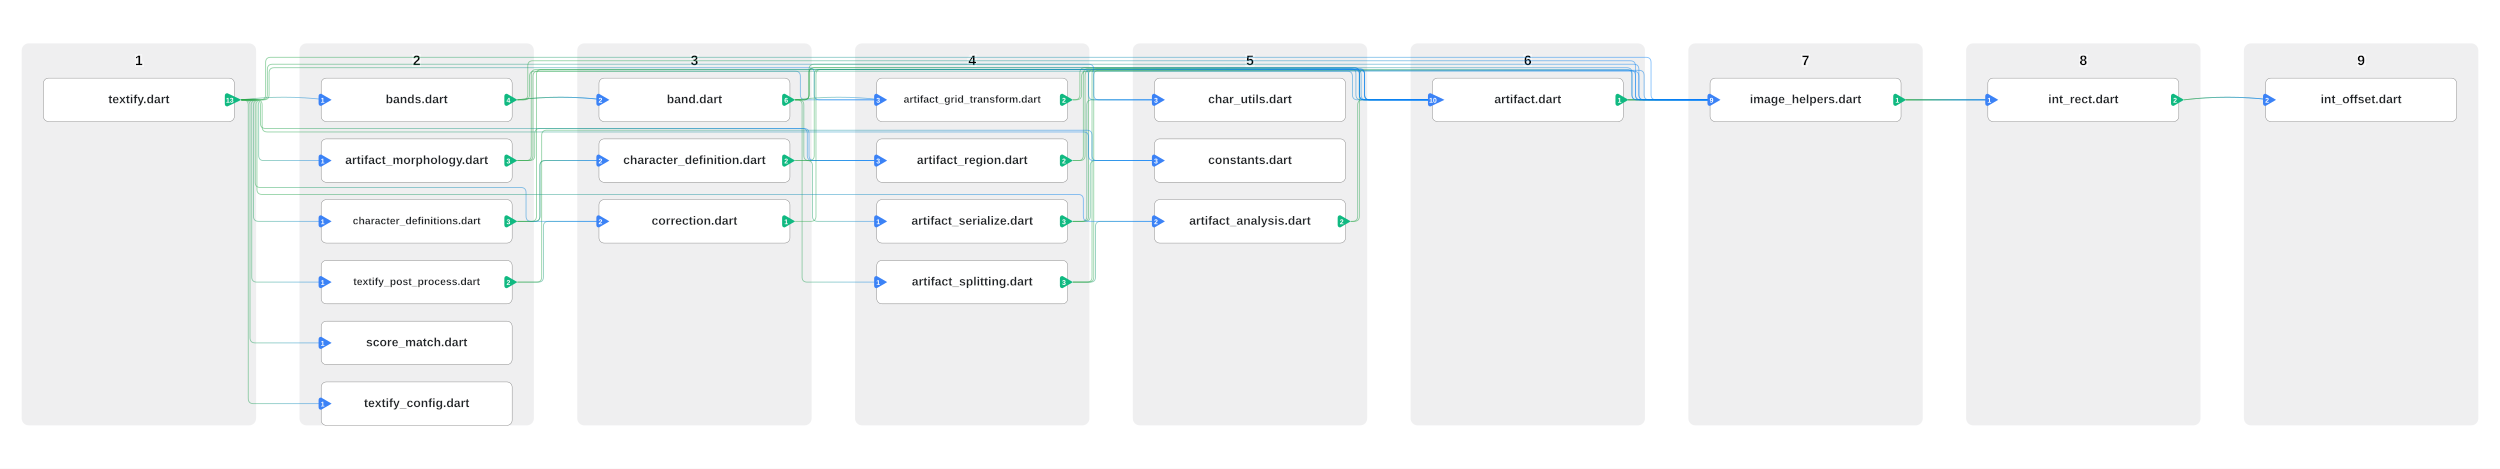
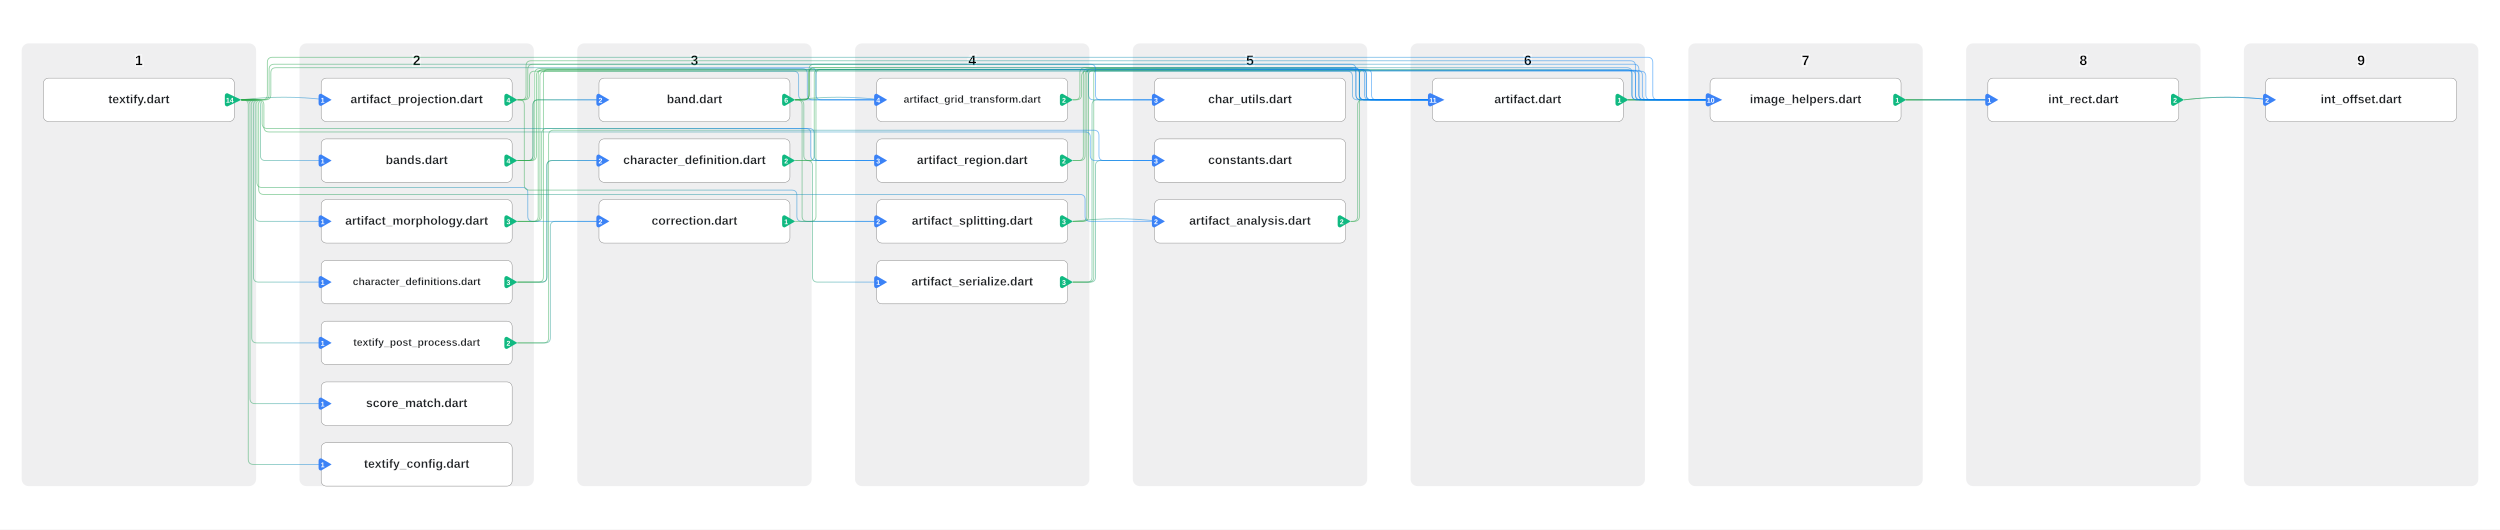
- <svg xmlns="http://www.w3.org/2000/svg" width="2880" height="540" viewBox="0 0 2880 540" font-family="Arial, Helvetica, sans-serif">
+ <svg xmlns="http://www.w3.org/2000/svg" width="2880" height="610" viewBox="0 0 2880 610" font-family="Arial, Helvetica, sans-serif">
  <defs>
    <filter id="whiteShadow" x="-20%" y="-20%" width="140%" height="140%">
      <feGaussianBlur in="SourceAlpha" stdDeviation="3" />
      <feOffset dx="0" dy="0" result="offsetblur" />
      <feFlood flood-color="white" flood-opacity="1" />
      <feComposite in2="offsetblur" operator="in" />
      <feMerge>
        <feMergeNode />
        <feMergeNode in="SourceGraphic" />
      </feMerge>
    </filter>
    <filter id="hierarchicalShadow" x="-20%" y="-20%" width="140%" height="140%">
      <feGaussianBlur in="SourceAlpha" stdDeviation="5" />
      <feOffset dx="2" dy="2" result="offsetblur" />
      <feFlood flood-color="rgba(0,0,0,0.1)" flood-opacity="0.8" />
      <feComposite in2="offsetblur" operator="in" />
      <feMerge>
        <feMergeNode />
        <feMergeNode in="SourceGraphic" />
      </feMerge>
    </filter>
    <filter id="outlineWhite">
      <feMorphology in="SourceAlpha" result="DILATED" operator="dilate" radius="2" />
      <feFlood flood-color="white" flood-opacity="0.5" result="WHITE" />
      <feComposite in="WHITE" in2="DILATED" operator="in" result="OUTLINE" />
      <feMerge>
        <feMergeNode in="OUTLINE" />
        <feMergeNode in="SourceGraphic" />
      </feMerge>
    </filter>
    <linearGradient id="horizontalGradient" x1="0%" y1="0%" x2="100%" y2="0%">
      <stop offset="0%" stop-color="#28a745" />
      <stop offset="100%" stop-color="#007bff" />
    </linearGradient>
    <linearGradient id="horizontalGradientFlat" gradientUnits="userSpaceOnUse" x1="0" y1="0" x2="100%" y2="0">
      <stop offset="0%" stop-color="#28a745" />
      <stop offset="100%" stop-color="#007bff" />
    </linearGradient>
    <linearGradient id="verticalGradient" x1="0%" y1="0%" x2="0%" y2="100%">
      <stop offset="0%" stop-color="#28a745" />
      <stop offset="100%" stop-color="#007bff" />
    </linearGradient>
    <linearGradient id="warningNodeGradient" x1="20%" y1="0%" x2="80%" y2="100%">
      <stop offset="0%" stop-color="#fff6e8" stop-opacity="0.95" />
      <stop offset="100%" stop-color="#f2a23a" stop-opacity="0.45" />
    </linearGradient>
    <linearGradient id="errorNodeGradient" x1="20%" y1="0%" x2="80%" y2="100%">
      <stop offset="0%" stop-color="#fdeeed" stop-opacity="0.95" />
      <stop offset="100%" stop-color="#e05545" stop-opacity="0.5" />
    </linearGradient>
  </defs>
  <style>  
  .layerBackground { 
    fill: rgba(52, 58, 64, 0.08);     
  }

  .layerBackground:hover { 
    fill: PaleGoldenRod ;
    transition: all 0.1s ease-in-out; 
  }

  .layerBackgroundVirtualFolder { 
    fill: rgba(52, 58, 64, 0.05); 
    stroke: gray; 
    stroke-width: 1; 
    stroke-dasharray: 4,4; 
  }

  .layerBackgroundVirtualFolder:hover { 
    fill: PaleGoldenRod ;
    stroke: gray; 
    stroke-width: 0; 
    stroke-dasharray: 4,4;
    transition: all 0.1s ease-in-out; 
  }
  
  .layerTitle,
  .layerTitleSmall { 
    fill: black; 
    font-weight: bold; 
    text-anchor: middle; 
    filter: url(#outlineWhite); 
  }

  .layerTitle { 
    font-size: 16px; 
  }

  .layerTitleSmall { 
    font-size: 12px; 
  }
  
  /* File node styles */
  .fileNode { 
    fill: white; 
    stroke: gray; 
    stroke-width: 0.5; 
    rx: 6; 
    ry: 6;    
  }
  
  .fileNode:hover {     
    fill: PaleGoldenRod;
    transition: all 0.1s ease-in-out; 
  }

  .fileNodeWarning,
  .layerBackgroundWarning,
  .layerBackgroundVirtualFolderWarning {
    fill: url(#warningNodeGradient);
    fill-opacity: 0.68;
  }

  .fileNodeError,
  .layerBackgroundError,
  .layerBackgroundVirtualFolderError {
    fill: url(#errorNodeGradient);
    fill-opacity: 0.72;
  }

  .textNormal,
  .textSmall { 
    fill: #212529; 
    font-weight: 900; 
    text-anchor: middle; 
    dominant-baseline: middle; 
    filter: url(#outlineWhite); 
  }

  .textNormal { 
    font-size: 14px; 
  }

  .textSmall { 
    font-size: 12px; 
  }

  /* Unified edge styles */
  .edge { 
    fill: none; 
    stroke: url(#horizontalGradient); 
    stroke-width: 1; 
    opacity: 0.5;
    cursor: pointer;
    transition: all 0.1s ease-in-out; 
  }


  .edge:hover { 
    stroke: url(#horizontalGradient); 
    stroke-width: 3; 
    opacity: 1.0; 
  }

  .edgeFlat {
    stroke: url(#horizontalGradient);
    stroke-width: 1.5;
    stroke-linecap: round;
    opacity: 0.95;
  }

  .edgeFlat:hover {
    stroke: url(#horizontalGradient);
    stroke-width: 3;
    opacity: 1.0;
  }
  
  .edgeVertical { 
    fill: none; 
    stroke: url(#verticalGradient); 
    stroke-width: 1; 
    opacity: 0.5; 
    cursor: pointer;
    transition: all 0.1s ease-in-out; 
  }
  
  .edgeVertical:hover { 
    stroke: url(#verticalGradient); 
    stroke-width: 3; 
    opacity: 1.0; 
  }
  
  /* Special edge styles */
  .cycleEdge { 
    fill: none; 
    stroke: red; 
    stroke-width: 5; 
    opacity: 0.9; 
    cursor: pointer;
  }
  
  .warningEdge { 
    fill: none; 
    stroke: orange; 
    stroke-width: 3; 
    opacity: 0.9; 
    cursor: pointer;
    transition: all 0.1s ease-in-out; 
  }
  
  .warningEdge:hover { 
    fill: none; 
    stroke: orange; 
    stroke-width: 5; 
    opacity: 1.0; 
  }
  
  /* Unified badge styles with pointer cursor */
  .badge { 
    font-size: 10px; 
    font-weight: bold; 
    fill: white; 
    text-anchor: middle; 
    dominant-baseline: middle; 
    cursor: pointer; 
    transition: all 0.1s ease-in-out; 
  }
  
  .badge:hover { 
    opacity: 0.8; 
  }
  
  /* Special styles */
  .folderTitleLayer { 
    pointer-events: none; 
    isolation: isolate; 
  }
</style>
  <rect width="100%" height="100%" fill="white" />
-   <rect x="25.0" y="50" width="270.0" height="440.0" rx="8.0" class="layerBackground" />
+   <rect x="25.0" y="50" width="270.0" height="510.0" rx="8.0" class="layerBackground" />
  <text x="160.0" y="75.0" class="layerTitle">1</text>
-   <rect x="345.0" y="50" width="270.0" height="440.0" rx="8.0" class="layerBackground" />
+   <rect x="345.0" y="50" width="270.0" height="510.0" rx="8.0" class="layerBackground" />
  <text x="480.0" y="75.0" class="layerTitle">2</text>
-   <rect x="665.0" y="50" width="270.0" height="440.0" rx="8.0" class="layerBackground" />
+   <rect x="665.0" y="50" width="270.0" height="510.0" rx="8.0" class="layerBackground" />
  <text x="800.0" y="75.0" class="layerTitle">3</text>
-   <rect x="985.0" y="50" width="270.0" height="440.0" rx="8.0" class="layerBackground" />
+   <rect x="985.0" y="50" width="270.0" height="510.0" rx="8.0" class="layerBackground" />
  <text x="1120.0" y="75.0" class="layerTitle">4</text>
-   <rect x="1305.0" y="50" width="270.0" height="440.0" rx="8.0" class="layerBackground" />
+   <rect x="1305.0" y="50" width="270.0" height="510.0" rx="8.0" class="layerBackground" />
  <text x="1440.0" y="75.0" class="layerTitle">5</text>
-   <rect x="1625.0" y="50" width="270.0" height="440.0" rx="8.0" class="layerBackground" />
+   <rect x="1625.0" y="50" width="270.0" height="510.0" rx="8.0" class="layerBackground" />
  <text x="1760.0" y="75.0" class="layerTitle">6</text>
-   <rect x="1945.0" y="50" width="270.0" height="440.0" rx="8.0" class="layerBackground" />
+   <rect x="1945.0" y="50" width="270.0" height="510.0" rx="8.0" class="layerBackground" />
  <text x="2080.0" y="75.0" class="layerTitle">7</text>
-   <rect x="2265.0" y="50" width="270.0" height="440.0" rx="8.0" class="layerBackground" />
+   <rect x="2265.0" y="50" width="270.0" height="510.0" rx="8.0" class="layerBackground" />
  <text x="2400.0" y="75.0" class="layerTitle">8</text>
-   <rect x="2585.0" y="50" width="270.0" height="440.0" rx="8.0" class="layerBackground" />
+   <rect x="2585.0" y="50" width="270.0" height="510.0" rx="8.0" class="layerBackground" />
  <text x="2720.0" y="75.0" class="layerTitle">9</text>
  <rect x="50.0" y="90.0" width="220" height="50" class="fileNode" />
  <rect x="370.0" y="90.0" width="220" height="50" class="fileNode" />
  <rect x="370.0" y="160.0" width="220" height="50" class="fileNode" />
  <rect x="370.0" y="230.0" width="220" height="50" class="fileNode" />
  <rect x="370.0" y="300.0" width="220" height="50" class="fileNode" />
  <rect x="370.0" y="370.0" width="220" height="50" class="fileNode" />
  <rect x="370.0" y="440.0" width="220" height="50" class="fileNode" />
+   <rect x="370.0" y="510.0" width="220" height="50" class="fileNode" />
  <rect x="690.0" y="90.0" width="220" height="50" class="fileNode" />
  <rect x="690.0" y="160.0" width="220" height="50" class="fileNode" />
  <rect x="690.0" y="230.0" width="220" height="50" class="fileNode" />
  <rect x="1010.0" y="90.0" width="220" height="50" class="fileNode" />
  <rect x="1010.0" y="160.0" width="220" height="50" class="fileNode" />
  <rect x="1010.0" y="230.0" width="220" height="50" class="fileNode" />
  <rect x="1010.0" y="300.0" width="220" height="50" class="fileNode" />
  <rect x="1330.0" y="90.0" width="220" height="50" class="fileNode" />
  <rect x="1330.0" y="160.0" width="220" height="50" class="fileNode" />
  <rect x="1330.0" y="230.0" width="220" height="50" class="fileNode" />
  <rect x="1650.0" y="90.0" width="220" height="50" class="fileNode" />
  <rect x="1970.0" y="90.0" width="220" height="50" class="fileNode" />
  <rect x="2290.0" y="90.0" width="220" height="50" class="fileNode" />
  <rect x="2610.0" y="90.0" width="220" height="50" class="fileNode" />
  <defs>
    <linearGradient id="flatEdgeGradient1" gradientUnits="userSpaceOnUse" x1="1876.0" y1="115.0" x2="1976.0" y2="115.0">
      <stop offset="0%" stop-color="#28a745" />
      <stop offset="100%" stop-color="#007bff" />
    </linearGradient>
    <linearGradient id="flatEdgeGradient2" gradientUnits="userSpaceOnUse" x1="2196.0" y1="115.0" x2="2296.0" y2="115.0">
      <stop offset="0%" stop-color="#28a745" />
      <stop offset="100%" stop-color="#007bff" />
    </linearGradient>
  </defs>
  <g>
-     <path d="M 596.0 115.0 Q 646.0 109.0 696.0 115.0" class="edge" />
-   </g>
-   <g>
-     <path d="M 596.0 115.0 Q 646.0 109.0 696.0 115.0" class="edge" />
-   </g>
-   <g>
    <path d="M 916.0 115.0 Q 966.0 109.0 1016.0 115.0" class="edge" />
  </g>
  <g>
+     <path d="M 1236.0 255.0 Q 1286.0 249.0 1336.0 255.0" class="edge" />
+   </g>
+   <g>
+     <path d="M 1876.0 115.0 L 1976.0 115.0" class="edge edgeFlat" style="stroke:url(#flatEdgeGradient1);" />
+   </g>
+   <g>
+     <path d="M 278.0 115.0 Q 327.0 109.0 376.0 115.0" class="edge" />
+   </g>
+   <g>
+     <path d="M 2196.0 115.0 L 2296.0 115.0" class="edge edgeFlat" style="stroke:url(#flatEdgeGradient2);" />
+   </g>
+   <g>
    <path d="M 2516.0 115.0 Q 2566.0 109.0 2616.0 115.0" class="edge" />
  </g>
  <g>
-     <path d="M 1876.0 115.0 L 1976.0 115.0" class="edge edgeFlat" style="stroke:url(#flatEdgeGradient1);" />
-   </g>
-   <g>
-     <path d="M 278.0 115.0 Q 327.0 109.0 376.0 115.0" class="edge" />
-   </g>
-   <g>
-     <path d="M 2196.0 115.0 L 2296.0 115.0" class="edge edgeFlat" style="stroke:url(#flatEdgeGradient2);" />
-   </g>
-   <g>
    <path d="M 2516.0 115.0 Q 2566.0 109.0 2616.0 115.0" class="edge" />
  </g>
  <g>
-     <path d="M 916.0 185.0 L 930.0 185.0 Q 936.0 185.0 936.0 191.0 V 249.0 Q 936.0 255.0 942.0 255.0 L 1007.0 255.0 L 1016.0 255.0" class="edge" />
-   </g>
-   <g>
-     <path d="M 1236.0 255.0 L 1250.0 255.0 Q 1256.0 255.0 1256.0 249.0 V 191.0 Q 1256.0 185.0 1262.0 185.0 L 1327.0 185.0 L 1336.0 185.0" class="edge" />
-   </g>
-   <g>
-     <path d="M 1236.0 325.0 L 1256.0 325.0 Q 1262.0 325.0 1262.0 319.0 V 261.0 Q 1262.0 255.0 1268.0 255.0 L 1327.0 255.0 L 1336.0 255.0" class="edge" />
-   </g>
-   <g>
-     <path d="M 278.0 115.0 L 292.0 115.0 Q 298.0 115.0 298.0 121.0 V 179.0 Q 298.0 185.0 304.0 185.0 L 367.0 185.0 L 376.0 185.0" class="edge" />
+     <path d="M 596.0 185.0 L 608.0 185.0 Q 614.0 185.0 614.0 179.0 V 121.0 Q 614.0 115.0 620.0 115.0 L 687.0 115.0 L 696.0 115.0" class="edge" />
  </g>
  <g>
    <path d="M 916.0 115.0 L 920.0 115.0 Q 926.0 115.0 926.0 121.0 V 179.0 Q 926.0 185.0 932.0 185.0 L 1007.0 185.0 L 1016.0 185.0" class="edge" />
  </g>
  <g>
-     <path d="M 596.0 325.0 L 620.0 325.0 Q 626.0 325.0 626.0 319.0 V 261.0 Q 626.0 255.0 632.0 255.0 L 687.0 255.0 L 696.0 255.0" class="edge" />
-   </g>
-   <g>
-     <path d="M 596.0 255.0 L 616.0 255.0 Q 622.0 255.0 622.0 249.0 V 191.0 Q 622.0 185.0 628.0 185.0 L 687.0 185.0 L 696.0 185.0" class="edge" />
-   </g>
-   <g>
-     <path d="M 596.0 255.0 L 616.0 255.0 Q 622.0 255.0 622.0 249.0 V 191.0 Q 622.0 185.0 628.0 185.0 L 687.0 185.0 L 696.0 185.0" class="edge" />
+     <path d="M 278.0 115.0 L 294.0 115.0 Q 300.0 115.0 300.0 121.0 V 179.0 Q 300.0 185.0 306.0 185.0 L 367.0 185.0 L 376.0 185.0" class="edge" />
+   </g>
+   <g>
+     <path d="M 596.0 185.0 L 608.0 185.0 Q 614.0 185.0 614.0 179.0 V 121.0 Q 614.0 115.0 620.0 115.0 L 687.0 115.0 L 696.0 115.0" class="edge" />
  </g>
  <g>
    <path d="M 1556.0 255.0 L 1558.0 255.0 Q 1564.0 255.0 1564.0 249.0 V 121.0 Q 1564.0 115.0 1570.0 115.0 L 1645.0 115.0 L 1656.0 115.0" class="edge" />
  </g>
  <g>
-     <path d="M 1236.0 255.0 L 1246.0 255.0 Q 1252.0 255.0 1252.0 249.0 V 121.0 Q 1252.0 115.0 1258.0 115.0 L 1327.0 115.0 L 1336.0 115.0" class="edge" />
-   </g>
-   <g>
-     <path d="M 278.0 115.0 L 286.0 115.0 Q 292.0 115.0 292.0 121.0 V 249.0 Q 292.0 255.0 298.0 255.0 L 367.0 255.0 L 376.0 255.0" class="edge" />
-   </g>
-   <g>
-     <path d="M 278.0 115.0 L 284.0 115.0 Q 290.0 115.0 290.0 121.0 V 319.0 Q 290.0 325.0 296.0 325.0 L 367.0 325.0 L 376.0 325.0" class="edge" />
-   </g>
-   <g>
-     <path d="M 916.0 115.0 L 918.0 115.0 Q 924.0 115.0 924.0 121.0 V 319.0 Q 924.0 325.0 930.0 325.0 L 1007.0 325.0 L 1016.0 325.0" class="edge" />
-   </g>
-   <g>
-     <path d="M 278.0 115.0 L 282.0 115.0 Q 288.0 115.0 288.0 121.0 V 389.0 Q 288.0 395.0 294.0 395.0 L 367.0 395.0 L 376.0 395.0" class="edge" />
-   </g>
-   <g>
-     <path d="M 278.0 115.0 L 280.0 115.0 Q 286.0 115.0 286.0 121.0 V 459.0 Q 286.0 465.0 292.0 465.0 L 367.0 465.0 L 376.0 465.0" class="edge" />
-   </g>
-   <g>
-     <path d="M 596.0 185.0 L 610.0 185.0 Q 616.0 185.0 616.0 179.0 V 154.0 Q 616.0 148.0 622.0 148.0 L 910.0 148.0 L 924.0 148.0 Q 930.0 148.0 930.0 154.0 V 179.0 Q 930.0 185.0 936.0 185.0 L 1010.0 185.0 L 1016.0 185.0" class="edge" />
-   </g>
-   <g>
-     <path d="M 596.0 115.0 L 604.0 115.0 Q 610.0 115.0 610.0 109.0 V 88.0 Q 610.0 82.0 616.0 82.0 L 916.0 82.0 Q 922.0 82.0 922.0 88.0 V 109.0 Q 922.0 115.0 928.0 115.0 L 1007.0 115.0 L 1016.0 115.0" class="edge" />
+     <path d="M 916.0 115.0 L 918.0 115.0 Q 924.0 115.0 924.0 121.0 V 249.0 Q 924.0 255.0 930.0 255.0 L 1007.0 255.0 L 1016.0 255.0" class="edge" />
+   </g>
+   <g>
+     <path d="M 1236.0 325.0 L 1256.0 325.0 Q 1262.0 325.0 1262.0 319.0 V 191.0 Q 1262.0 185.0 1268.0 185.0 L 1327.0 185.0 L 1336.0 185.0" class="edge" />
+   </g>
+   <g>
+     <path d="M 596.0 325.0 L 624.0 325.0 Q 630.0 325.0 630.0 319.0 V 191.0 Q 630.0 185.0 636.0 185.0 L 687.0 185.0 L 696.0 185.0" class="edge" />
+   </g>
+   <g>
+     <path d="M 596.0 325.0 L 624.0 325.0 Q 630.0 325.0 630.0 319.0 V 191.0 Q 630.0 185.0 636.0 185.0 L 687.0 185.0 L 696.0 185.0" class="edge" />
+   </g>
+   <g>
+     <path d="M 916.0 185.0 L 930.0 185.0 Q 936.0 185.0 936.0 191.0 V 319.0 Q 936.0 325.0 942.0 325.0 L 1007.0 325.0 L 1016.0 325.0" class="edge" />
+   </g>
+   <g>
+     <path d="M 596.0 395.0 L 628.0 395.0 Q 634.0 395.0 634.0 389.0 V 261.0 Q 634.0 255.0 640.0 255.0 L 687.0 255.0 L 696.0 255.0" class="edge" />
+   </g>
+   <g>
+     <path d="M 278.0 115.0 L 288.0 115.0 Q 294.0 115.0 294.0 121.0 V 249.0 Q 294.0 255.0 300.0 255.0 L 367.0 255.0 L 376.0 255.0" class="edge" />
+   </g>
+   <g>
+     <path d="M 278.0 115.0 L 286.0 115.0 Q 292.0 115.0 292.0 121.0 V 319.0 Q 292.0 325.0 298.0 325.0 L 367.0 325.0 L 376.0 325.0" class="edge" />
+   </g>
+   <g>
+     <path d="M 1236.0 325.0 L 1252.0 325.0 Q 1258.0 325.0 1258.0 319.0 V 121.0 Q 1258.0 115.0 1264.0 115.0 L 1327.0 115.0 L 1336.0 115.0" class="edge" />
+   </g>
+   <g>
+     <path d="M 278.0 115.0 L 284.0 115.0 Q 290.0 115.0 290.0 121.0 V 389.0 Q 290.0 395.0 296.0 395.0 L 367.0 395.0 L 376.0 395.0" class="edge" />
+   </g>
+   <g>
+     <path d="M 278.0 115.0 L 282.0 115.0 Q 288.0 115.0 288.0 121.0 V 459.0 Q 288.0 465.0 294.0 465.0 L 367.0 465.0 L 376.0 465.0" class="edge" />
+   </g>
+   <g>
+     <path d="M 278.0 115.0 L 280.0 115.0 Q 286.0 115.0 286.0 121.0 V 529.0 Q 286.0 535.0 292.0 535.0 L 367.0 535.0 L 376.0 535.0" class="edge" />
  </g>
  <g>
    <path d="M 1236.0 115.0 L 1240.0 115.0 Q 1246.0 115.0 1246.0 109.0 V 88.0 Q 1246.0 82.0 1252.0 82.0 L 1552.0 82.0 Q 1558.0 82.0 1558.0 88.0 V 109.0 Q 1558.0 115.0 1564.0 115.0 L 1645.0 115.0 L 1656.0 115.0" class="edge" />
  </g>
  <g>
+     <path d="M 596.0 115.0 L 604.0 115.0 Q 610.0 115.0 610.0 109.0 V 88.0 Q 610.0 82.0 616.0 82.0 L 914.0 82.0 Q 920.0 82.0 920.0 88.0 V 109.0 Q 920.0 115.0 926.0 115.0 L 1007.0 115.0 L 1016.0 115.0" class="edge" />
+   </g>
+   <g>
+     <path d="M 596.0 255.0 L 618.0 255.0 Q 624.0 255.0 624.0 249.0 V 154.0 Q 624.0 148.0 630.0 148.0 L 910.0 148.0 L 932.0 148.0 Q 938.0 148.0 938.0 154.0 V 179.0 Q 938.0 185.0 944.0 185.0 L 1010.0 185.0 L 1016.0 185.0" class="edge" />
+   </g>
+   <g>
    <path d="M 1236.0 185.0 L 1242.0 185.0 Q 1248.0 185.0 1248.0 179.0 V 85.0 Q 1248.0 79.0 1254.0 79.0 L 1550.0 79.0 L 1556.0 79.0 Q 1562.0 79.0 1562.0 85.0 V 109.0 Q 1562.0 115.0 1568.0 115.0 L 1650.0 115.0 L 1656.0 115.0" class="edge" />
  </g>
  <g>
+     <path d="M 596.0 185.0 L 610.0 185.0 Q 616.0 185.0 616.0 179.0 V 85.0 Q 616.0 79.0 622.0 79.0 L 910.0 79.0 L 924.0 79.0 Q 930.0 79.0 930.0 85.0 V 109.0 Q 930.0 115.0 936.0 115.0 L 1010.0 115.0 L 1016.0 115.0" class="edge" />
+   </g>
+   <g>
+     <path d="M 278.0 115.0 L 290.0 115.0 Q 296.0 115.0 296.0 121.0 V 210.0 Q 296.0 216.0 302.0 216.0 L 590.0 216.0 L 602.0 216.0 Q 608.0 216.0 608.0 222.0 V 249.0 Q 608.0 255.0 614.0 255.0 L 690.0 255.0 L 696.0 255.0" class="edge" />
+   </g>
+   <g>
+     <path d="M 596.0 115.0 L 598.0 115.0 Q 604.0 115.0 604.0 121.0 V 213.0 Q 604.0 219.0 610.0 219.0 L 910.0 219.0 L 912.0 219.0 Q 918.0 219.0 918.0 225.0 V 249.0 Q 918.0 255.0 924.0 255.0 L 1010.0 255.0 L 1016.0 255.0" class="edge" />
+   </g>
+   <g>
+     <path d="M 916.0 255.0 L 934.0 255.0 Q 940.0 255.0 940.0 249.0 V 86.0 Q 940.0 80.0 946.0 80.0 L 1230.0 80.0 L 1248.0 80.0 Q 1254.0 80.0 1254.0 86.0 V 109.0 Q 1254.0 115.0 1260.0 115.0 L 1330.0 115.0 L 1336.0 115.0" class="edge" />
+   </g>
+   <g>
+     <path d="M 1236.0 255.0 L 1246.0 255.0 Q 1252.0 255.0 1252.0 249.0 V 85.0 Q 1252.0 79.0 1258.0 79.0 L 1550.0 79.0 L 1560.0 79.0 Q 1566.0 79.0 1566.0 85.0 V 109.0 Q 1566.0 115.0 1572.0 115.0 L 1650.0 115.0 L 1656.0 115.0" class="edge" />
+   </g>
+   <g>
    <path d="M 1556.0 255.0 L 1560.0 255.0 Q 1566.0 255.0 1566.0 249.0 V 86.0 Q 1566.0 80.0 1572.0 80.0 L 1870.0 80.0 L 1874.0 80.0 Q 1880.0 80.0 1880.0 86.0 V 109.0 Q 1880.0 115.0 1886.0 115.0 L 1970.0 115.0 L 1976.0 115.0" class="edge" />
  </g>
  <g>
-     <path d="M 1236.0 255.0 L 1248.0 255.0 Q 1254.0 255.0 1254.0 249.0 V 86.0 Q 1254.0 80.0 1260.0 80.0 L 1550.0 80.0 L 1562.0 80.0 Q 1568.0 80.0 1568.0 86.0 V 109.0 Q 1568.0 115.0 1574.0 115.0 L 1650.0 115.0 L 1656.0 115.0" class="edge" />
-   </g>
-   <g>
-     <path d="M 278.0 115.0 L 288.0 115.0 Q 294.0 115.0 294.0 121.0 V 210.0 Q 294.0 216.0 300.0 216.0 L 590.0 216.0 L 600.0 216.0 Q 606.0 216.0 606.0 222.0 V 249.0 Q 606.0 255.0 612.0 255.0 L 690.0 255.0 L 696.0 255.0" class="edge" />
-   </g>
-   <g>
-     <path d="M 916.0 255.0 L 934.0 255.0 Q 940.0 255.0 940.0 249.0 V 86.0 Q 940.0 80.0 946.0 80.0 L 1230.0 80.0 L 1248.0 80.0 Q 1254.0 80.0 1254.0 86.0 V 109.0 Q 1254.0 115.0 1260.0 115.0 L 1330.0 115.0 L 1336.0 115.0" class="edge" />
-   </g>
-   <g>
-     <path d="M 1236.0 325.0 L 1252.0 325.0 Q 1258.0 325.0 1258.0 319.0 V 85.0 Q 1258.0 79.0 1264.0 79.0 L 1550.0 79.0 L 1566.0 79.0 Q 1572.0 79.0 1572.0 85.0 V 109.0 Q 1572.0 115.0 1578.0 115.0 L 1650.0 115.0 L 1656.0 115.0" class="edge" />
-   </g>
-   <g>
-     <path d="M 278.0 115.0 L 304.0 115.0 Q 310.0 115.0 310.0 109.0 V 84.0 Q 310.0 78.0 316.0 78.0 L 932.0 78.0 Q 938.0 78.0 938.0 84.0 V 109.0 Q 938.0 115.0 944.0 115.0 L 1007.0 115.0 L 1016.0 115.0" class="edge" />
+     <path d="M 1236.0 325.0 L 1254.0 325.0 Q 1260.0 325.0 1260.0 319.0 V 86.0 Q 1260.0 80.0 1266.0 80.0 L 1550.0 80.0 L 1568.0 80.0 Q 1574.0 80.0 1574.0 86.0 V 109.0 Q 1574.0 115.0 1580.0 115.0 L 1650.0 115.0 L 1656.0 115.0" class="edge" />
+   </g>
+   <g>
+     <path d="M 278.0 115.0 L 306.0 115.0 Q 312.0 115.0 312.0 109.0 V 84.0 Q 312.0 78.0 318.0 78.0 L 934.0 78.0 Q 940.0 78.0 940.0 84.0 V 109.0 Q 940.0 115.0 946.0 115.0 L 1007.0 115.0 L 1016.0 115.0" class="edge" />
  </g>
  <g>
    <path d="M 916.0 115.0 L 926.0 115.0 Q 932.0 115.0 932.0 109.0 V 84.0 Q 932.0 78.0 938.0 78.0 L 1560.0 78.0 Q 1566.0 78.0 1566.0 84.0 V 109.0 Q 1566.0 115.0 1572.0 115.0 L 1645.0 115.0 L 1656.0 115.0" class="edge" />
  </g>
  <g>
    <path d="M 916.0 115.0 L 926.0 115.0 Q 932.0 115.0 932.0 109.0 V 84.0 Q 932.0 78.0 938.0 78.0 L 1560.0 78.0 Q 1566.0 78.0 1566.0 84.0 V 109.0 Q 1566.0 115.0 1572.0 115.0 L 1645.0 115.0 L 1656.0 115.0" class="edge" />
  </g>
  <g>
-     <path d="M 1236.0 115.0 L 1238.0 115.0 Q 1244.0 115.0 1244.0 109.0 V 84.0 Q 1244.0 78.0 1250.0 78.0 L 1874.0 78.0 Q 1880.0 78.0 1880.0 84.0 V 109.0 Q 1880.0 115.0 1886.0 115.0 L 1967.0 115.0 L 1976.0 115.0" class="edge" />
+     <path d="M 1236.0 115.0 L 1238.0 115.0 Q 1244.0 115.0 1244.0 109.0 V 84.0 Q 1244.0 78.0 1250.0 78.0 L 1874.0 78.0 Q 1880.0 78.0 1880.0 84.0 V 109.0 Q 1880.0 115.0 1886.0 115.0 L 1965.0 115.0 L 1976.0 115.0" class="edge" />
+   </g>
+   <g>
+     <path d="M 278.0 115.0 L 296.0 115.0 Q 302.0 115.0 302.0 121.0 V 142.0 Q 302.0 148.0 308.0 148.0 L 590.0 148.0 L 910.0 148.0 L 928.0 148.0 Q 934.0 148.0 934.0 154.0 V 179.0 Q 934.0 185.0 940.0 185.0 L 1010.0 185.0 L 1016.0 185.0" class="edge" />
  </g>
  <g>
    <path d="M 916.0 185.0 L 932.0 185.0 Q 938.0 185.0 938.0 179.0 V 86.0 Q 938.0 80.0 944.0 80.0 L 1230.0 80.0 L 1550.0 80.0 L 1566.0 80.0 Q 1572.0 80.0 1572.0 86.0 V 109.0 Q 1572.0 115.0 1578.0 115.0 L 1650.0 115.0 L 1656.0 115.0" class="edge" />
  </g>
  <g>
-     <path d="M 278.0 115.0 L 294.0 115.0 Q 300.0 115.0 300.0 121.0 V 142.0 Q 300.0 148.0 306.0 148.0 L 590.0 148.0 L 910.0 148.0 L 926.0 148.0 Q 932.0 148.0 932.0 154.0 V 179.0 Q 932.0 185.0 938.0 185.0 L 1010.0 185.0 L 1016.0 185.0" class="edge" />
-   </g>
-   <g>
    <path d="M 1236.0 185.0 L 1244.0 185.0 Q 1250.0 185.0 1250.0 179.0 V 87.0 Q 1250.0 81.0 1256.0 81.0 L 1550.0 81.0 L 1870.0 81.0 L 1878.0 81.0 Q 1884.0 81.0 1884.0 87.0 V 109.0 Q 1884.0 115.0 1890.0 115.0 L 1970.0 115.0 L 1976.0 115.0" class="edge" />
  </g>
  <g>
-     <path d="M 596.0 325.0 L 618.0 325.0 Q 624.0 325.0 624.0 319.0 V 156.0 Q 624.0 150.0 630.0 150.0 L 910.0 150.0 L 1230.0 150.0 L 1252.0 150.0 Q 1258.0 150.0 1258.0 156.0 V 179.0 Q 1258.0 185.0 1264.0 185.0 L 1330.0 185.0 L 1336.0 185.0" class="edge" />
-   </g>
-   <g>
-     <path d="M 1236.0 325.0 L 1254.0 325.0 Q 1260.0 325.0 1260.0 319.0 V 87.0 Q 1260.0 81.0 1266.0 81.0 L 1550.0 81.0 L 1870.0 81.0 L 1888.0 81.0 Q 1894.0 81.0 1894.0 87.0 V 109.0 Q 1894.0 115.0 1900.0 115.0 L 1970.0 115.0 L 1976.0 115.0" class="edge" />
-   </g>
-   <g>
-     <path d="M 278.0 115.0 L 302.0 115.0 Q 308.0 115.0 308.0 109.0 V 80.0 Q 308.0 74.0 314.0 74.0 L 1254.0 74.0 Q 1260.0 74.0 1260.0 80.0 V 109.0 Q 1260.0 115.0 1266.0 115.0 L 1327.0 115.0 L 1336.0 115.0" class="edge" />
-   </g>
-   <g>
-     <path d="M 916.0 115.0 L 926.0 115.0 Q 932.0 115.0 932.0 109.0 V 80.0 Q 932.0 74.0 938.0 74.0 L 1882.0 74.0 Q 1888.0 74.0 1888.0 80.0 V 109.0 Q 1888.0 115.0 1894.0 115.0 L 1967.0 115.0 L 1976.0 115.0" class="edge" />
-   </g>
-   <g>
-     <path d="M 278.0 115.0 L 296.0 115.0 Q 302.0 115.0 302.0 121.0 V 146.0 Q 302.0 152.0 308.0 152.0 L 590.0 152.0 L 910.0 152.0 L 1230.0 152.0 L 1248.0 152.0 Q 1254.0 152.0 1254.0 158.0 V 179.0 Q 1254.0 185.0 1260.0 185.0 L 1330.0 185.0 L 1336.0 185.0" class="edge" />
-   </g>
-   <g>
-     <path d="M 596.0 185.0 L 606.0 185.0 Q 612.0 185.0 612.0 179.0 V 86.0 Q 612.0 80.0 618.0 80.0 L 910.0 80.0 L 1230.0 80.0 L 1550.0 80.0 L 1560.0 80.0 Q 1566.0 80.0 1566.0 86.0 V 109.0 Q 1566.0 115.0 1572.0 115.0 L 1650.0 115.0 L 1656.0 115.0" class="edge" />
-   </g>
-   <g>
-     <path d="M 278.0 115.0 L 290.0 115.0 Q 296.0 115.0 296.0 121.0 V 218.0 Q 296.0 224.0 302.0 224.0 L 590.0 224.0 L 910.0 224.0 L 1230.0 224.0 L 1242.0 224.0 Q 1248.0 224.0 1248.0 230.0 V 249.0 Q 1248.0 255.0 1254.0 255.0 L 1330.0 255.0 L 1336.0 255.0" class="edge" />
-   </g>
-   <g>
-     <path d="M 596.0 255.0 L 612.0 255.0 Q 618.0 255.0 618.0 249.0 V 86.0 Q 618.0 80.0 624.0 80.0 L 910.0 80.0 L 1230.0 80.0 L 1550.0 80.0 L 1566.0 80.0 Q 1572.0 80.0 1572.0 86.0 V 109.0 Q 1572.0 115.0 1578.0 115.0 L 1650.0 115.0 L 1656.0 115.0" class="edge" />
-   </g>
-   <g>
-     <path d="M 596.0 115.0 L 602.0 115.0 Q 608.0 115.0 608.0 109.0 V 76.0 Q 608.0 70.0 614.0 70.0 L 1878.0 70.0 Q 1884.0 70.0 1884.0 76.0 V 109.0 Q 1884.0 115.0 1890.0 115.0 L 1967.0 115.0 L 1976.0 115.0" class="edge" />
-   </g>
-   <g>
-     <path d="M 596.0 185.0 L 608.0 185.0 Q 614.0 185.0 614.0 179.0 V 88.0 Q 614.0 82.0 620.0 82.0 L 910.0 82.0 L 1230.0 82.0 L 1550.0 82.0 L 1870.0 82.0 L 1882.0 82.0 Q 1888.0 82.0 1888.0 88.0 V 109.0 Q 1888.0 115.0 1894.0 115.0 L 1970.0 115.0 L 1976.0 115.0" class="edge" />
-   </g>
-   <g>
-     <path d="M 278.0 115.0 L 300.0 115.0 Q 306.0 115.0 306.0 109.0 V 72.0 Q 306.0 66.0 312.0 66.0 L 1896.0 66.0 Q 1902.0 66.0 1902.0 72.0 V 109.0 Q 1902.0 115.0 1908.0 115.0 L 1967.0 115.0 L 1976.0 115.0" class="edge" />
+     <path d="M 1236.0 255.0 L 1248.0 255.0 Q 1254.0 255.0 1254.0 249.0 V 87.0 Q 1254.0 81.0 1260.0 81.0 L 1550.0 81.0 L 1870.0 81.0 L 1882.0 81.0 Q 1888.0 81.0 1888.0 87.0 V 109.0 Q 1888.0 115.0 1894.0 115.0 L 1970.0 115.0 L 1976.0 115.0" class="edge" />
+   </g>
+   <g>
+     <path d="M 596.0 395.0 L 626.0 395.0 Q 632.0 395.0 632.0 389.0 V 156.0 Q 632.0 150.0 638.0 150.0 L 910.0 150.0 L 1230.0 150.0 L 1260.0 150.0 Q 1266.0 150.0 1266.0 156.0 V 179.0 Q 1266.0 185.0 1272.0 185.0 L 1330.0 185.0 L 1336.0 185.0" class="edge" />
+   </g>
+   <g>
+     <path d="M 278.0 115.0 L 304.0 115.0 Q 310.0 115.0 310.0 109.0 V 80.0 Q 310.0 74.0 316.0 74.0 L 1256.0 74.0 Q 1262.0 74.0 1262.0 80.0 V 109.0 Q 1262.0 115.0 1268.0 115.0 L 1327.0 115.0 L 1336.0 115.0" class="edge" />
+   </g>
+   <g>
+     <path d="M 916.0 115.0 L 926.0 115.0 Q 932.0 115.0 932.0 109.0 V 80.0 Q 932.0 74.0 938.0 74.0 L 1882.0 74.0 Q 1888.0 74.0 1888.0 80.0 V 109.0 Q 1888.0 115.0 1894.0 115.0 L 1965.0 115.0 L 1976.0 115.0" class="edge" />
+   </g>
+   <g>
+     <path d="M 596.0 115.0 L 602.0 115.0 Q 608.0 115.0 608.0 109.0 V 80.0 Q 608.0 74.0 614.0 74.0 L 1556.0 74.0 Q 1562.0 74.0 1562.0 80.0 V 109.0 Q 1562.0 115.0 1568.0 115.0 L 1645.0 115.0 L 1656.0 115.0" class="edge" />
+   </g>
+   <g>
+     <path d="M 278.0 115.0 L 298.0 115.0 Q 304.0 115.0 304.0 121.0 V 146.0 Q 304.0 152.0 310.0 152.0 L 590.0 152.0 L 910.0 152.0 L 1230.0 152.0 L 1250.0 152.0 Q 1256.0 152.0 1256.0 158.0 V 179.0 Q 1256.0 185.0 1262.0 185.0 L 1330.0 185.0 L 1336.0 185.0" class="edge" />
+   </g>
+   <g>
+     <path d="M 278.0 115.0 L 292.0 115.0 Q 298.0 115.0 298.0 121.0 V 218.0 Q 298.0 224.0 304.0 224.0 L 590.0 224.0 L 910.0 224.0 L 1230.0 224.0 L 1244.0 224.0 Q 1250.0 224.0 1250.0 230.0 V 249.0 Q 1250.0 255.0 1256.0 255.0 L 1330.0 255.0 L 1336.0 255.0" class="edge" />
+   </g>
+   <g>
+     <path d="M 596.0 255.0 L 614.0 255.0 Q 620.0 255.0 620.0 249.0 V 86.0 Q 620.0 80.0 626.0 80.0 L 910.0 80.0 L 1230.0 80.0 L 1550.0 80.0 L 1568.0 80.0 Q 1574.0 80.0 1574.0 86.0 V 109.0 Q 1574.0 115.0 1580.0 115.0 L 1650.0 115.0 L 1656.0 115.0" class="edge" />
+   </g>
+   <g>
+     <path d="M 596.0 325.0 L 620.0 325.0 Q 626.0 325.0 626.0 319.0 V 86.0 Q 626.0 80.0 632.0 80.0 L 910.0 80.0 L 1230.0 80.0 L 1550.0 80.0 L 1574.0 80.0 Q 1580.0 80.0 1580.0 86.0 V 109.0 Q 1580.0 115.0 1586.0 115.0 L 1650.0 115.0 L 1656.0 115.0" class="edge" />
+   </g>
+   <g>
+     <path d="M 596.0 115.0 L 600.0 115.0 Q 606.0 115.0 606.0 109.0 V 76.0 Q 606.0 70.0 612.0 70.0 L 1878.0 70.0 Q 1884.0 70.0 1884.0 76.0 V 109.0 Q 1884.0 115.0 1890.0 115.0 L 1965.0 115.0 L 1976.0 115.0" class="edge" />
+   </g>
+   <g>
+     <path d="M 596.0 185.0 L 612.0 185.0 Q 618.0 185.0 618.0 179.0 V 87.0 Q 618.0 81.0 624.0 81.0 L 910.0 81.0 L 1230.0 81.0 L 1550.0 81.0 L 1870.0 81.0 L 1886.0 81.0 Q 1892.0 81.0 1892.0 87.0 V 109.0 Q 1892.0 115.0 1898.0 115.0 L 1970.0 115.0 L 1976.0 115.0" class="edge" />
+   </g>
+   <g>
+     <path d="M 596.0 255.0 L 616.0 255.0 Q 622.0 255.0 622.0 249.0 V 88.0 Q 622.0 82.0 628.0 82.0 L 910.0 82.0 L 1230.0 82.0 L 1550.0 82.0 L 1870.0 82.0 L 1890.0 82.0 Q 1896.0 82.0 1896.0 88.0 V 109.0 Q 1896.0 115.0 1902.0 115.0 L 1970.0 115.0 L 1976.0 115.0" class="edge" />
+   </g>
+   <g>
+     <path d="M 278.0 115.0 L 302.0 115.0 Q 308.0 115.0 308.0 109.0 V 72.0 Q 308.0 66.0 314.0 66.0 L 1898.0 66.0 Q 1904.0 66.0 1904.0 72.0 V 109.0 Q 1904.0 115.0 1910.0 115.0 L 1965.0 115.0 L 1976.0 115.0" class="edge" />
  </g>
  <g class="badge outgoingBadge">
    <path d="M 278.0,115.0 L 262.0,107.4 Q 259.0,107.4 259.0,110.4 L 259.0,119.6 Q 259.0,122.6 262.0,122.6 Z" fill="#10b981" />
-     <text x="264.72" y="116.0" text-anchor="middle" fill="white" font-size="8.0" font-weight="bold" textLength="10.12" lengthAdjust="spacingAndGlyphs">13</text>
+     <text x="264.72" y="116.0" text-anchor="middle" fill="white" font-size="8.0" font-weight="bold" textLength="10.12" lengthAdjust="spacingAndGlyphs">14</text>
  </g>
  <text x="160.0" y="115.0" class="textNormal">textify.dart</text>
  <g class="badge incomingBadge">
    <path d="M 382.0,115.0 L 370.0,108.0 Q 367.0,108.0 367.0,111.0 L 367.0,119.0 Q 367.0,122.0 370.0,122.0 Z" fill="#3b82f6" />
    <text x="371.68" y="116.0" text-anchor="middle" fill="white" font-size="8.0" font-weight="bold">1</text>
  </g>
  <g class="badge outgoingBadge">
    <path d="M 596.0,115.0 L 584.0,108.0 Q 581.0,108.0 581.0,111.0 L 581.0,119.0 Q 581.0,122.0 584.0,122.0 Z" fill="#10b981" />
    <text x="585.68" y="116.0" text-anchor="middle" fill="white" font-size="8.0" font-weight="bold">4</text>
  </g>
-   <text x="480.0" y="115.0" class="textNormal">bands.dart</text>
+   <text x="480.0" y="115.0" class="textNormal">artifact_projection.dart</text>
  <g class="badge incomingBadge">
    <path d="M 382.0,185.0 L 370.0,178.0 Q 367.0,178.0 367.0,181.0 L 367.0,189.0 Q 367.0,192.0 370.0,192.0 Z" fill="#3b82f6" />
    <text x="371.68" y="186.0" text-anchor="middle" fill="white" font-size="8.0" font-weight="bold">1</text>
  </g>
  <g class="badge outgoingBadge">
    <path d="M 596.0,185.0 L 584.0,178.0 Q 581.0,178.0 581.0,181.0 L 581.0,189.0 Q 581.0,192.0 584.0,192.0 Z" fill="#10b981" />
-     <text x="585.68" y="186.0" text-anchor="middle" fill="white" font-size="8.0" font-weight="bold">3</text>
-   </g>
-   <text x="480.0" y="185.0" class="textNormal">artifact_morphology.dart</text>
+     <text x="585.68" y="186.0" text-anchor="middle" fill="white" font-size="8.0" font-weight="bold">4</text>
+   </g>
+   <text x="480.0" y="185.0" class="textNormal">bands.dart</text>
  <g class="badge incomingBadge">
    <path d="M 382.0,255.0 L 370.0,248.0 Q 367.0,248.0 367.0,251.0 L 367.0,259.0 Q 367.0,262.0 370.0,262.0 Z" fill="#3b82f6" />
    <text x="371.68" y="256.0" text-anchor="middle" fill="white" font-size="8.0" font-weight="bold">1</text>
  </g>
  <g class="badge outgoingBadge">
    <path d="M 596.0,255.0 L 584.0,248.0 Q 581.0,248.0 581.0,251.0 L 581.0,259.0 Q 581.0,262.0 584.0,262.0 Z" fill="#10b981" />
    <text x="585.68" y="256.0" text-anchor="middle" fill="white" font-size="8.0" font-weight="bold">3</text>
  </g>
-   <text x="480.0" y="255.0" class="textSmall">character_definitions.dart</text>
+   <text x="480.0" y="255.0" class="textNormal">artifact_morphology.dart</text>
  <g class="badge incomingBadge">
    <path d="M 382.0,325.0 L 370.0,318.0 Q 367.0,318.0 367.0,321.0 L 367.0,329.0 Q 367.0,332.0 370.0,332.0 Z" fill="#3b82f6" />
    <text x="371.68" y="326.0" text-anchor="middle" fill="white" font-size="8.0" font-weight="bold">1</text>
  </g>
  <g class="badge outgoingBadge">
    <path d="M 596.0,325.0 L 584.0,318.0 Q 581.0,318.0 581.0,321.0 L 581.0,329.0 Q 581.0,332.0 584.0,332.0 Z" fill="#10b981" />
-     <text x="585.68" y="326.0" text-anchor="middle" fill="white" font-size="8.0" font-weight="bold">2</text>
-   </g>
-   <text x="480.0" y="325.0" class="textSmall">textify_post_process.dart</text>
+     <text x="585.68" y="326.0" text-anchor="middle" fill="white" font-size="8.0" font-weight="bold">3</text>
+   </g>
+   <text x="480.0" y="325.0" class="textSmall">character_definitions.dart</text>
  <g class="badge incomingBadge">
    <path d="M 382.0,395.0 L 370.0,388.0 Q 367.0,388.0 367.0,391.0 L 367.0,399.0 Q 367.0,402.0 370.0,402.0 Z" fill="#3b82f6" />
    <text x="371.68" y="396.0" text-anchor="middle" fill="white" font-size="8.0" font-weight="bold">1</text>
  </g>
-   <text x="480.0" y="395.0" class="textNormal">score_match.dart</text>
+   <g class="badge outgoingBadge">
+     <path d="M 596.0,395.0 L 584.0,388.0 Q 581.0,388.0 581.0,391.0 L 581.0,399.0 Q 581.0,402.0 584.0,402.0 Z" fill="#10b981" />
+     <text x="585.68" y="396.0" text-anchor="middle" fill="white" font-size="8.0" font-weight="bold">2</text>
+   </g>
+   <text x="480.0" y="395.0" class="textSmall">textify_post_process.dart</text>
  <g class="badge incomingBadge">
    <path d="M 382.0,465.0 L 370.0,458.0 Q 367.0,458.0 367.0,461.0 L 367.0,469.0 Q 367.0,472.0 370.0,472.0 Z" fill="#3b82f6" />
    <text x="371.68" y="466.0" text-anchor="middle" fill="white" font-size="8.0" font-weight="bold">1</text>
  </g>
-   <text x="480.0" y="465.0" class="textNormal">textify_config.dart</text>
+   <text x="480.0" y="465.0" class="textNormal">score_match.dart</text>
+   <g class="badge incomingBadge">
+     <path d="M 382.0,535.0 L 370.0,528.0 Q 367.0,528.0 367.0,531.0 L 367.0,539.0 Q 367.0,542.0 370.0,542.0 Z" fill="#3b82f6" />
+     <text x="371.68" y="536.0" text-anchor="middle" fill="white" font-size="8.0" font-weight="bold">1</text>
+   </g>
+   <text x="480.0" y="535.0" class="textNormal">textify_config.dart</text>
  <g class="badge incomingBadge">
    <path d="M 702.0,115.0 L 690.0,108.0 Q 687.0,108.0 687.0,111.0 L 687.0,119.0 Q 687.0,122.0 690.0,122.0 Z" fill="#3b82f6" />
    <text x="691.68" y="116.0" text-anchor="middle" fill="white" font-size="8.0" font-weight="bold">2</text>
  </g>
  <g class="badge outgoingBadge">
    <path d="M 916.0,115.0 L 904.0,108.0 Q 901.0,108.0 901.0,111.0 L 901.0,119.0 Q 901.0,122.0 904.0,122.0 Z" fill="#10b981" />
    <text x="905.68" y="116.0" text-anchor="middle" fill="white" font-size="8.0" font-weight="bold">6</text>
  </g>
  <text x="800.0" y="115.0" class="textNormal">band.dart</text>
  <g class="badge incomingBadge">
    <path d="M 702.0,185.0 L 690.0,178.0 Q 687.0,178.0 687.0,181.0 L 687.0,189.0 Q 687.0,192.0 690.0,192.0 Z" fill="#3b82f6" />
    <text x="691.68" y="186.0" text-anchor="middle" fill="white" font-size="8.0" font-weight="bold">2</text>
  </g>
  <g class="badge outgoingBadge">
    <path d="M 916.0,185.0 L 904.0,178.0 Q 901.0,178.0 901.0,181.0 L 901.0,189.0 Q 901.0,192.0 904.0,192.0 Z" fill="#10b981" />
    <text x="905.68" y="186.0" text-anchor="middle" fill="white" font-size="8.0" font-weight="bold">2</text>
  </g>
  <text x="800.0" y="185.0" class="textNormal">character_definition.dart</text>
  <g class="badge incomingBadge">
    <path d="M 702.0,255.0 L 690.0,248.0 Q 687.0,248.0 687.0,251.0 L 687.0,259.0 Q 687.0,262.0 690.0,262.0 Z" fill="#3b82f6" />
    <text x="691.68" y="256.0" text-anchor="middle" fill="white" font-size="8.0" font-weight="bold">2</text>
  </g>
  <g class="badge outgoingBadge">
    <path d="M 916.0,255.0 L 904.0,248.0 Q 901.0,248.0 901.0,251.0 L 901.0,259.0 Q 901.0,262.0 904.0,262.0 Z" fill="#10b981" />
    <text x="905.68" y="256.0" text-anchor="middle" fill="white" font-size="8.0" font-weight="bold">1</text>
  </g>
  <text x="800.0" y="255.0" class="textNormal">correction.dart</text>
  <g class="badge incomingBadge">
    <path d="M 1022.0,115.0 L 1010.0,108.0 Q 1007.0,108.0 1007.0,111.0 L 1007.0,119.0 Q 1007.0,122.0 1010.0,122.0 Z" fill="#3b82f6" />
-     <text x="1011.68" y="116.0" text-anchor="middle" fill="white" font-size="8.0" font-weight="bold">3</text>
+     <text x="1011.68" y="116.0" text-anchor="middle" fill="white" font-size="8.0" font-weight="bold">4</text>
  </g>
  <g class="badge outgoingBadge">
    <path d="M 1236.0,115.0 L 1224.0,108.0 Q 1221.0,108.0 1221.0,111.0 L 1221.0,119.0 Q 1221.0,122.0 1224.0,122.0 Z" fill="#10b981" />
    <text x="1225.68" y="116.0" text-anchor="middle" fill="white" font-size="8.0" font-weight="bold">2</text>
  </g>
  <text x="1120.0" y="115.0" class="textSmall">artifact_grid_transform.dart</text>
  <g class="badge incomingBadge">
    <path d="M 1022.0,185.0 L 1010.0,178.0 Q 1007.0,178.0 1007.0,181.0 L 1007.0,189.0 Q 1007.0,192.0 1010.0,192.0 Z" fill="#3b82f6" />
    <text x="1011.68" y="186.0" text-anchor="middle" fill="white" font-size="8.0" font-weight="bold">3</text>
  </g>
  <g class="badge outgoingBadge">
    <path d="M 1236.0,185.0 L 1224.0,178.0 Q 1221.0,178.0 1221.0,181.0 L 1221.0,189.0 Q 1221.0,192.0 1224.0,192.0 Z" fill="#10b981" />
    <text x="1225.68" y="186.0" text-anchor="middle" fill="white" font-size="8.0" font-weight="bold">2</text>
  </g>
  <text x="1120.0" y="185.0" class="textNormal">artifact_region.dart</text>
  <g class="badge incomingBadge">
    <path d="M 1022.0,255.0 L 1010.0,248.0 Q 1007.0,248.0 1007.0,251.0 L 1007.0,259.0 Q 1007.0,262.0 1010.0,262.0 Z" fill="#3b82f6" />
-     <text x="1011.68" y="256.0" text-anchor="middle" fill="white" font-size="8.0" font-weight="bold">1</text>
+     <text x="1011.68" y="256.0" text-anchor="middle" fill="white" font-size="8.0" font-weight="bold">2</text>
  </g>
  <g class="badge outgoingBadge">
    <path d="M 1236.0,255.0 L 1224.0,248.0 Q 1221.0,248.0 1221.0,251.0 L 1221.0,259.0 Q 1221.0,262.0 1224.0,262.0 Z" fill="#10b981" />
    <text x="1225.68" y="256.0" text-anchor="middle" fill="white" font-size="8.0" font-weight="bold">3</text>
  </g>
-   <text x="1120.0" y="255.0" class="textNormal">artifact_serialize.dart</text>
+   <text x="1120.0" y="255.0" class="textNormal">artifact_splitting.dart</text>
  <g class="badge incomingBadge">
    <path d="M 1022.0,325.0 L 1010.0,318.0 Q 1007.0,318.0 1007.0,321.0 L 1007.0,329.0 Q 1007.0,332.0 1010.0,332.0 Z" fill="#3b82f6" />
    <text x="1011.68" y="326.0" text-anchor="middle" fill="white" font-size="8.0" font-weight="bold">1</text>
  </g>
  <g class="badge outgoingBadge">
    <path d="M 1236.0,325.0 L 1224.0,318.0 Q 1221.0,318.0 1221.0,321.0 L 1221.0,329.0 Q 1221.0,332.0 1224.0,332.0 Z" fill="#10b981" />
    <text x="1225.68" y="326.0" text-anchor="middle" fill="white" font-size="8.0" font-weight="bold">3</text>
  </g>
-   <text x="1120.0" y="325.0" class="textNormal">artifact_splitting.dart</text>
+   <text x="1120.0" y="325.0" class="textNormal">artifact_serialize.dart</text>
  <g class="badge incomingBadge">
    <path d="M 1342.0,115.0 L 1330.0,108.0 Q 1327.0,108.0 1327.0,111.0 L 1327.0,119.0 Q 1327.0,122.0 1330.0,122.0 Z" fill="#3b82f6" />
    <text x="1331.68" y="116.0" text-anchor="middle" fill="white" font-size="8.0" font-weight="bold">3</text>
  </g>
  <text x="1440.0" y="115.0" class="textNormal">char_utils.dart</text>
  <g class="badge incomingBadge">
    <path d="M 1342.0,185.0 L 1330.0,178.0 Q 1327.0,178.0 1327.0,181.0 L 1327.0,189.0 Q 1327.0,192.0 1330.0,192.0 Z" fill="#3b82f6" />
    <text x="1331.68" y="186.0" text-anchor="middle" fill="white" font-size="8.0" font-weight="bold">3</text>
  </g>
  <text x="1440.0" y="185.0" class="textNormal">constants.dart</text>
  <g class="badge incomingBadge">
    <path d="M 1342.0,255.0 L 1330.0,248.0 Q 1327.0,248.0 1327.0,251.0 L 1327.0,259.0 Q 1327.0,262.0 1330.0,262.0 Z" fill="#3b82f6" />
    <text x="1331.68" y="256.0" text-anchor="middle" fill="white" font-size="8.0" font-weight="bold">2</text>
  </g>
  <g class="badge outgoingBadge">
    <path d="M 1556.0,255.0 L 1544.0,248.0 Q 1541.0,248.0 1541.0,251.0 L 1541.0,259.0 Q 1541.0,262.0 1544.0,262.0 Z" fill="#10b981" />
    <text x="1545.68" y="256.0" text-anchor="middle" fill="white" font-size="8.0" font-weight="bold">2</text>
  </g>
  <text x="1440.0" y="255.0" class="textNormal">artifact_analysis.dart</text>
  <g class="badge incomingBadge">
    <path d="M 1664.0,115.0 L 1648.0,107.4 Q 1645.0,107.4 1645.0,110.4 L 1645.0,119.6 Q 1645.0,122.6 1648.0,122.6 Z" fill="#3b82f6" />
-     <text x="1650.72" y="116.0" text-anchor="middle" fill="white" font-size="8.0" font-weight="bold" textLength="10.12" lengthAdjust="spacingAndGlyphs">10</text>
+     <text x="1650.72" y="116.0" text-anchor="middle" fill="white" font-size="8.0" font-weight="bold" textLength="10.12" lengthAdjust="spacingAndGlyphs">11</text>
  </g>
  <g class="badge outgoingBadge">
    <path d="M 1876.0,115.0 L 1864.0,108.0 Q 1861.0,108.0 1861.0,111.0 L 1861.0,119.0 Q 1861.0,122.0 1864.0,122.0 Z" fill="#10b981" />
    <text x="1865.68" y="116.0" text-anchor="middle" fill="white" font-size="8.0" font-weight="bold">1</text>
  </g>
  <text x="1760.0" y="115.0" class="textNormal">artifact.dart</text>
  <g class="badge incomingBadge">
-     <path d="M 1982.0,115.0 L 1970.0,108.0 Q 1967.0,108.0 1967.0,111.0 L 1967.0,119.0 Q 1967.0,122.0 1970.0,122.0 Z" fill="#3b82f6" />
-     <text x="1971.68" y="116.0" text-anchor="middle" fill="white" font-size="8.0" font-weight="bold">9</text>
+     <path d="M 1984.0,115.0 L 1968.0,107.4 Q 1965.0,107.4 1965.0,110.4 L 1965.0,119.6 Q 1965.0,122.6 1968.0,122.6 Z" fill="#3b82f6" />
+     <text x="1970.72" y="116.0" text-anchor="middle" fill="white" font-size="8.0" font-weight="bold" textLength="10.12" lengthAdjust="spacingAndGlyphs">10</text>
  </g>
  <g class="badge outgoingBadge">
    <path d="M 2196.0,115.0 L 2184.0,108.0 Q 2181.0,108.0 2181.0,111.0 L 2181.0,119.0 Q 2181.0,122.0 2184.0,122.0 Z" fill="#10b981" />
    <text x="2185.68" y="116.0" text-anchor="middle" fill="white" font-size="8.0" font-weight="bold">1</text>
  </g>
  <text x="2080.0" y="115.0" class="textNormal">image_helpers.dart</text>
  <g class="badge incomingBadge">
    <path d="M 2302.0,115.0 L 2290.0,108.0 Q 2287.0,108.0 2287.0,111.0 L 2287.0,119.0 Q 2287.0,122.0 2290.0,122.0 Z" fill="#3b82f6" />
    <text x="2291.68" y="116.0" text-anchor="middle" fill="white" font-size="8.0" font-weight="bold">1</text>
  </g>
  <g class="badge outgoingBadge">
    <path d="M 2516.0,115.0 L 2504.0,108.0 Q 2501.0,108.0 2501.0,111.0 L 2501.0,119.0 Q 2501.0,122.0 2504.0,122.0 Z" fill="#10b981" />
    <text x="2505.68" y="116.0" text-anchor="middle" fill="white" font-size="8.0" font-weight="bold">2</text>
  </g>
  <text x="2400.0" y="115.0" class="textNormal">int_rect.dart</text>
  <g class="badge incomingBadge">
    <path d="M 2622.0,115.0 L 2610.0,108.0 Q 2607.0,108.0 2607.0,111.0 L 2607.0,119.0 Q 2607.0,122.0 2610.0,122.0 Z" fill="#3b82f6" />
    <text x="2611.68" y="116.0" text-anchor="middle" fill="white" font-size="8.0" font-weight="bold">2</text>
  </g>
  <text x="2720.0" y="115.0" class="textNormal">int_offset.dart</text>
</svg>
